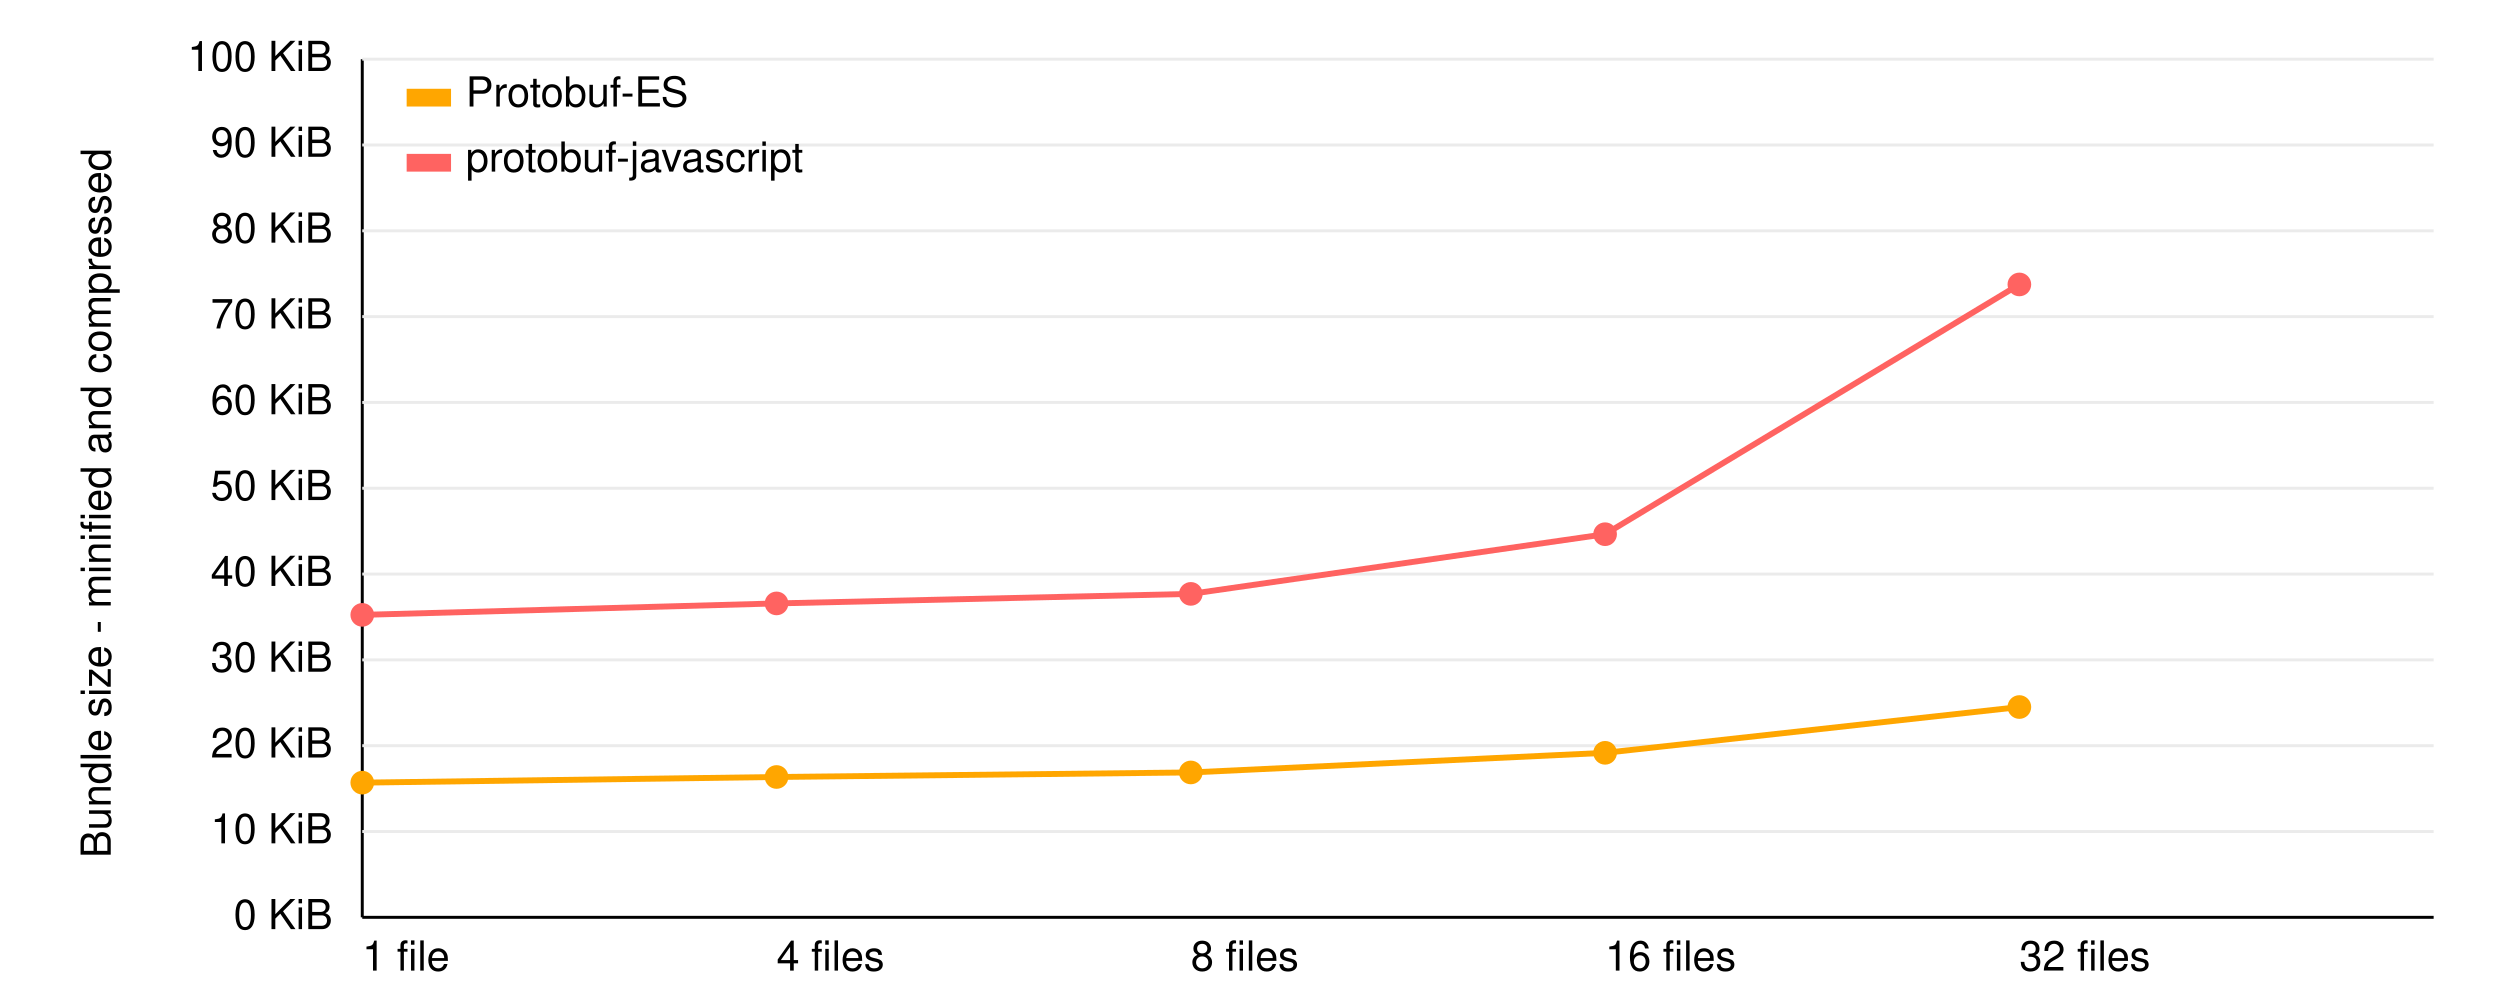
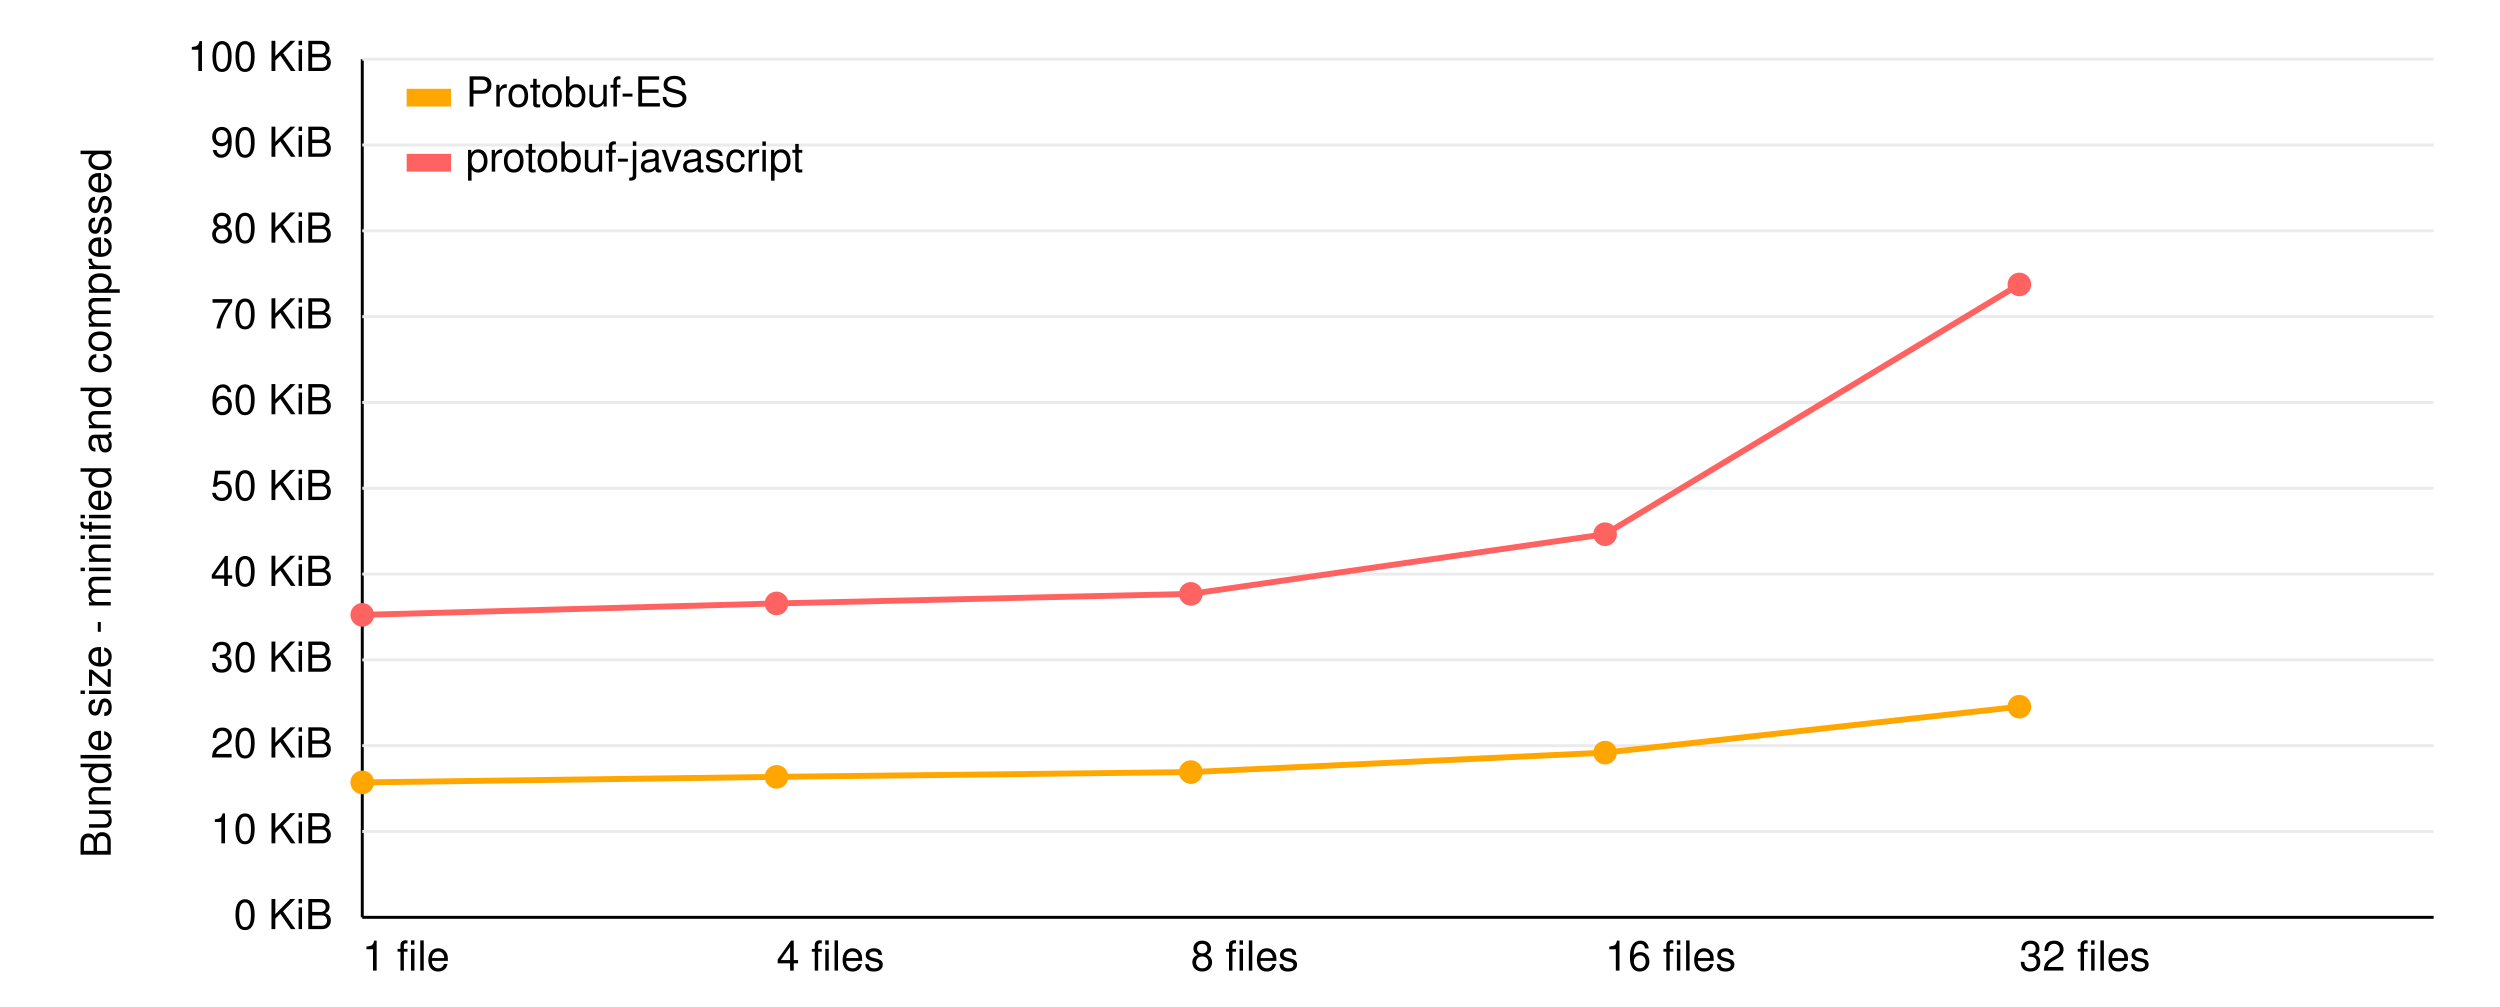
<svg xmlns="http://www.w3.org/2000/svg" version="1.1" width="820px" height="330px" viewBox="0 0 820 340" class="chart">
  <style>
      
      text {
        font: 14px Verdana, Helvetica, Arial, sans-serif;
      }
      
    </style>
  <g transform="translate(110,310)">
    <line y1="0" x2="700" stroke="black" />
    <text x="0" y="18" text-anchor="start">1 file</text>
    <text x="140" y="18" text-anchor="start">4 files</text>
    <text x="280" y="18" text-anchor="start">8 files</text>
    <text x="420" y="18" text-anchor="start">16 files</text>
    <text x="560" y="18" text-anchor="start">32 files</text>
  </g>
  <g transform="translate(110, 20)">
    <line x1="0" x2="0" y1="0" y2="290" stroke="black" />
    <g transform="rotate(-90), translate(-150,-85)">
      <text text-anchor="middle">Bundle size - minified and compressed</text>
    </g>
    <text x="-10" y="4" text-anchor="end">100 KiB</text>
    <line x1="0" x2="700" y1="0" y2="0" stroke="#ebebeb" />
    <text x="-10" y="33" text-anchor="end">90 KiB</text>
    <line x1="0" x2="700" y1="29" y2="29" stroke="#ebebeb" />
    <text x="-10" y="62" text-anchor="end">80 KiB</text>
    <line x1="0" x2="700" y1="58" y2="58" stroke="#ebebeb" />
    <text x="-10" y="91" text-anchor="end">70 KiB</text>
    <line x1="0" x2="700" y1="87" y2="87" stroke="#ebebeb" />
    <text x="-10" y="120" text-anchor="end">60 KiB</text>
    <line x1="0" x2="700" y1="116" y2="116" stroke="#ebebeb" />
    <text x="-10" y="149" text-anchor="end">50 KiB</text>
    <line x1="0" x2="700" y1="145" y2="145" stroke="#ebebeb" />
    <text x="-10" y="178" text-anchor="end">40 KiB</text>
    <line x1="0" x2="700" y1="174" y2="174" stroke="#ebebeb" />
    <text x="-10" y="207" text-anchor="end">30 KiB</text>
    <line x1="0" x2="700" y1="203" y2="203" stroke="#ebebeb" />
    <text x="-10" y="236" text-anchor="end">20 KiB</text>
    <line x1="0" x2="700" y1="232" y2="232" stroke="#ebebeb" />
    <text x="-10" y="265" text-anchor="end">10 KiB</text>
    <line x1="0" x2="700" y1="261" y2="261" stroke="#ebebeb" />
    <text x="-10" y="294" text-anchor="end">0 KiB</text>
  </g>
  <g transform="translate(110, 20)">
-     <polyline fill="none" stroke="#ffa600" stroke-width="2" points="0,244.486 140,242.575 280,241.04 420,234.407 560,218.933">
+     <polyline fill="none" stroke="#ffa600" stroke-width="2" points="0,244.401 140,242.527 280,240.918 420,234.339 560,218.817">
    </polyline>
-     <circle cx="0" cy="244.486" r="4" fill="#ffa600" />
-     <circle cx="140" cy="242.575" r="4" fill="#ffa600" />
-     <circle cx="280" cy="241.04" r="4" fill="#ffa600" />
-     <circle cx="420" cy="234.407" r="4" fill="#ffa600" />
-     <circle cx="560" cy="218.933" r="4" fill="#ffa600" />
+     <circle cx="0" cy="244.401" r="4" fill="#ffa600" />
+     <circle cx="140" cy="242.527" r="4" fill="#ffa600" />
+     <circle cx="280" cy="240.918" r="4" fill="#ffa600" />
+     <circle cx="420" cy="234.339" r="4" fill="#ffa600" />
+     <circle cx="560" cy="218.817" r="4" fill="#ffa600" />
  </g>
  <g transform="translate(110, 20)">
    <polyline fill="none" stroke="#ff6361" stroke-width="2" points="0,187.789 140,183.918 280,180.695 420,160.528 560,76.125">
    </polyline>
    <circle cx="0" cy="187.789" r="4" fill="#ff6361" />
    <circle cx="140" cy="183.918" r="4" fill="#ff6361" />
    <circle cx="280" cy="180.695" r="4" fill="#ff6361" />
    <circle cx="420" cy="160.528" r="4" fill="#ff6361" />
    <circle cx="560" cy="76.125" r="4" fill="#ff6361" />
  </g>
  <g transform="translate(125, 30)">
    <g transform="translate(0, 0)">
      <rect width="15" height="6" fill="#ffa600" />
      <text x="20" y="6">Protobuf-ES</text>
    </g>
    <g transform="translate(0, 22)">
      <rect width="15" height="6" fill="#ff6361" />
      <text x="20" y="6">protobuf-javascript</text>
    </g>
  </g>
</svg>
